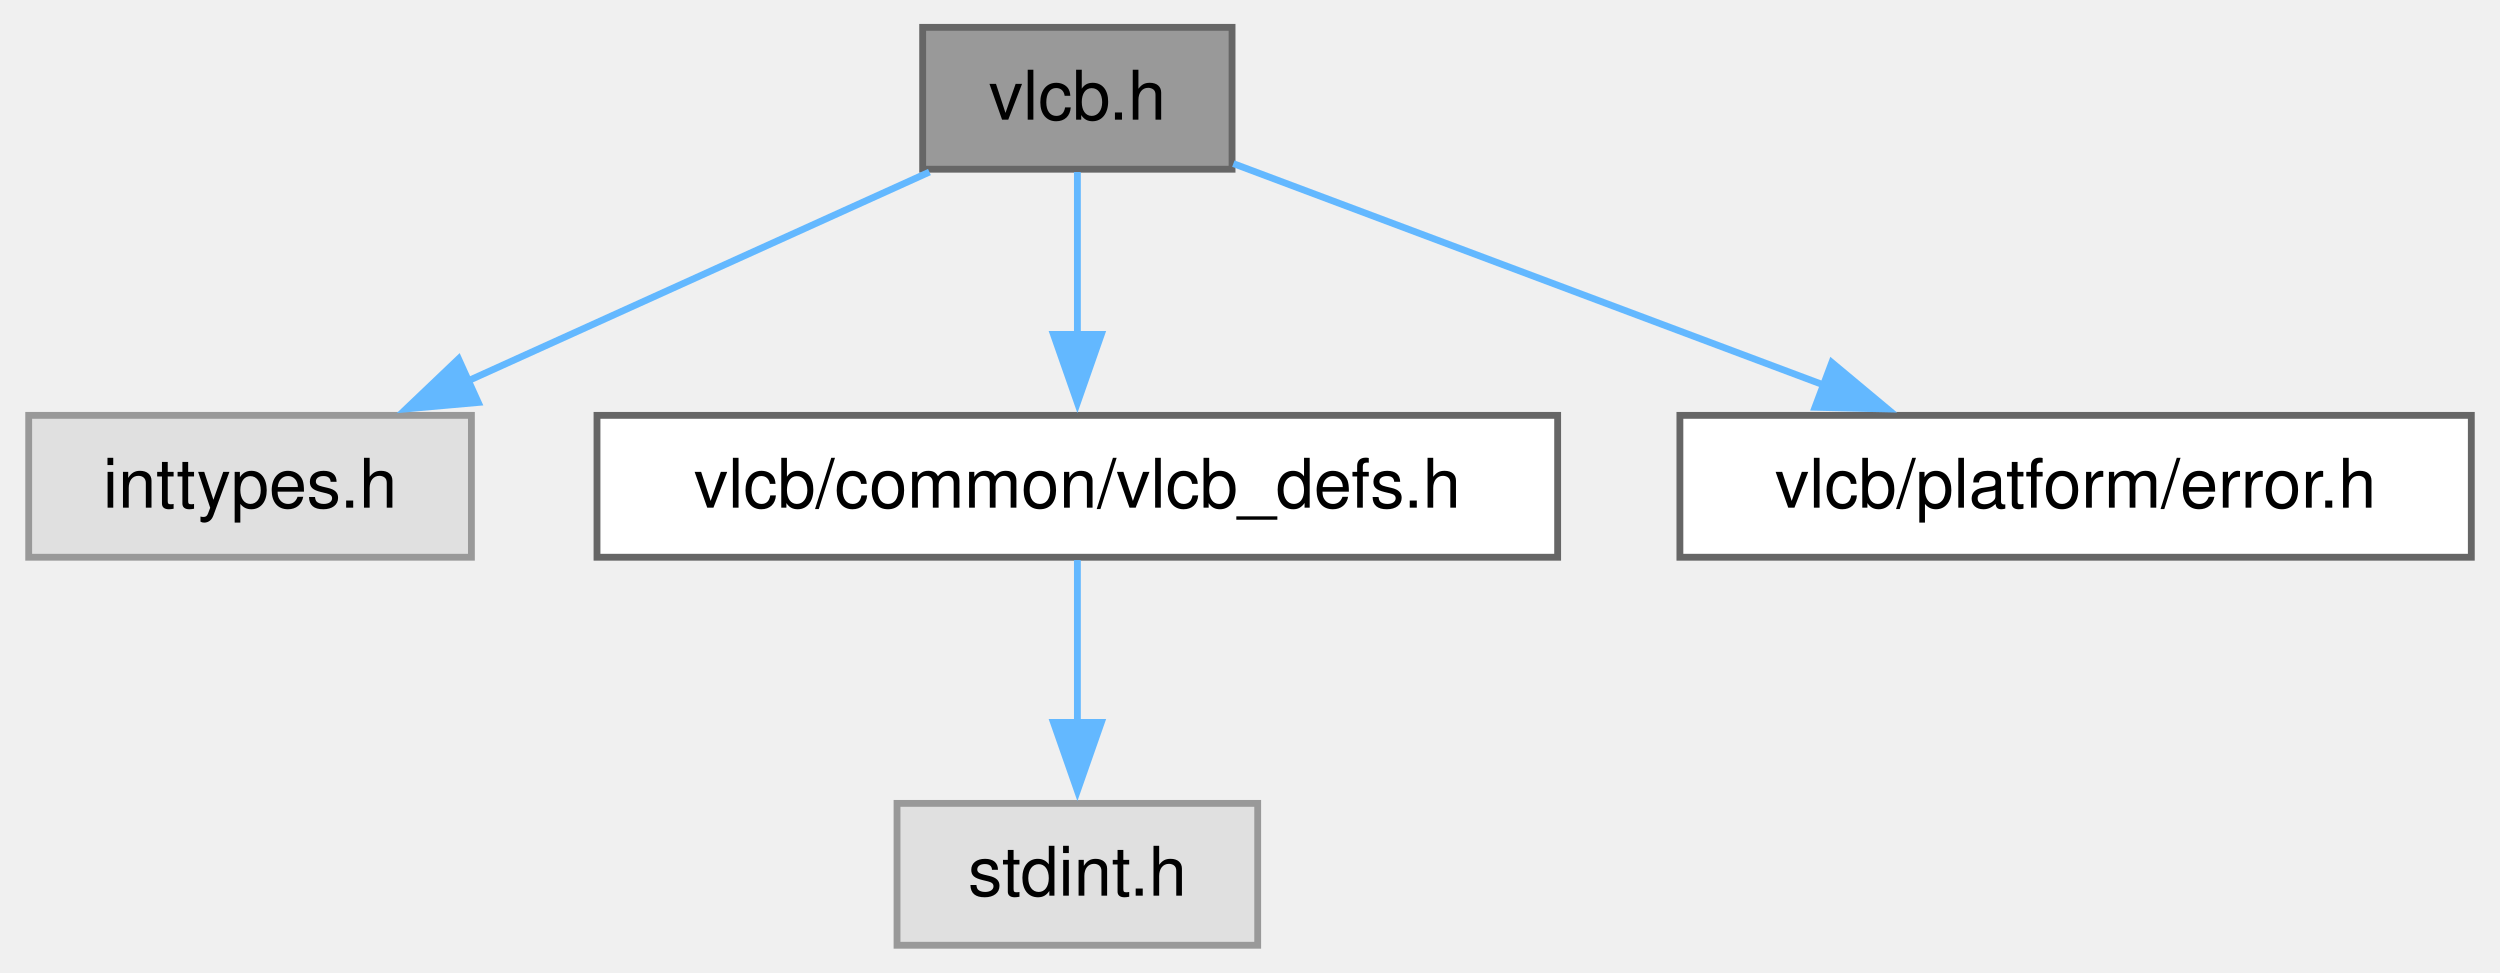
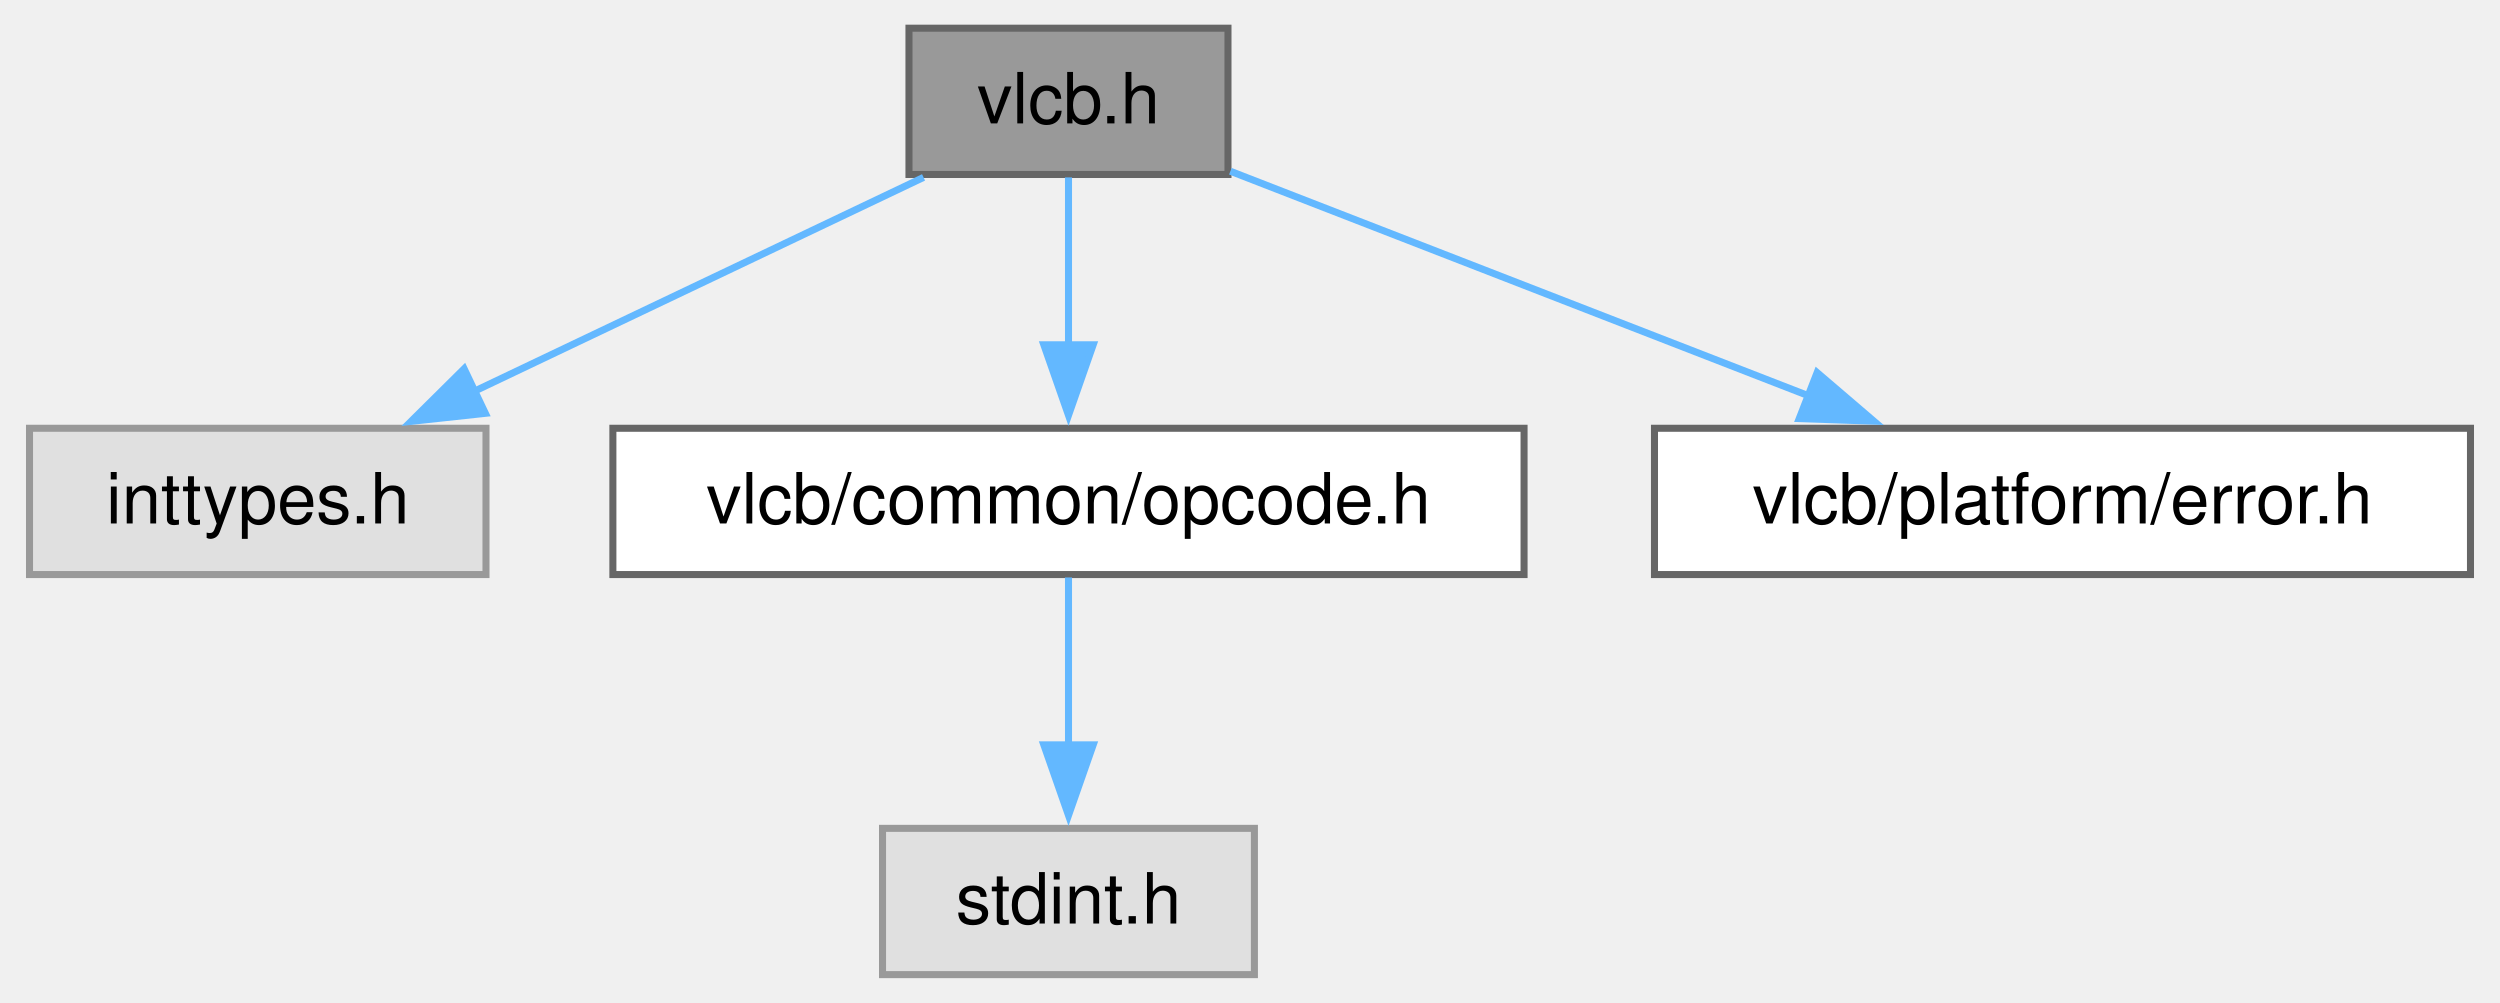
- <svg xmlns="http://www.w3.org/2000/svg" xmlns:xlink="http://www.w3.org/1999/xlink" width="365pt" height="142pt" viewBox="0.00 0.00 365.25 142.25">
+ <svg xmlns="http://www.w3.org/2000/svg" xmlns:xlink="http://www.w3.org/1999/xlink" width="354pt" height="142pt" viewBox="0.00 0.00 354.25 142.25">
  <g id="graph0" class="graph" transform="scale(1 1) rotate(0) translate(4 138.25)">
    <g id="Node000001" class="node">
      <g id="a_Node000001">
        <a xlink:title=" ">
-           <polygon fill="#999999" stroke="#666666" points="176,-134.25 130.75,-134.25 130.75,-113.5 176,-113.5 176,-134.25" />
-           <text text-anchor="middle" x="153.38" y="-120.75" font-family="Helvetica,sans-Serif" font-size="10.00">vlcb.h</text>
+           <polygon fill="#999999" stroke="#666666" points="170,-134.25 124.75,-134.25 124.75,-113.5 170,-113.5 170,-134.25" />
+           <text text-anchor="middle" x="147.38" y="-120.75" font-family="Helvetica,sans-Serif" font-size="10.00">vlcb.h</text>
        </a>
      </g>
    </g>
    <g id="Node000002" class="node">
      <g id="a_Node000002">
        <a xlink:title=" ">
          <polygon fill="#e0e0e0" stroke="#999999" points="64.75,-77.5 0,-77.5 0,-56.75 64.75,-56.75 64.75,-77.5" />
          <text text-anchor="middle" x="32.38" y="-64" font-family="Helvetica,sans-Serif" font-size="10.00">inttypes.h</text>
        </a>
      </g>
    </g>
    <g id="edge1_Node000001_Node000002" class="edge">
      <g id="a_edge1_Node000001_Node000002">
        <a xlink:title=" ">
-           <path fill="none" stroke="#63b8ff" d="M131.74,-113.09C112.9,-104.56 85.34,-92.09 64.02,-82.44" />
-           <polygon fill="#63b8ff" stroke="#63b8ff" points="65.75,-79.39 55.2,-78.45 62.87,-85.76 65.75,-79.39" />
+           <path fill="none" stroke="#63b8ff" d="M126.82,-113.09C109.07,-104.64 83.19,-92.32 63.01,-82.71" />
+           <polygon fill="#63b8ff" stroke="#63b8ff" points="64.66,-79.62 54.12,-78.48 61.65,-85.94 64.66,-79.62" />
        </a>
      </g>
    </g>
    <g id="Node000003" class="node">
      <g id="a_Node000003">
-         <a xlink:href="vlcb__defs_8h.html" target="_top" xlink:title=" ">
-           <polygon fill="white" stroke="#666666" points="223.62,-77.5 83.12,-77.5 83.12,-56.75 223.62,-56.75 223.62,-77.5" />
-           <text text-anchor="middle" x="153.38" y="-64" font-family="Helvetica,sans-Serif" font-size="10.00">vlcb/common/vlcb_defs.h</text>
+         <a xlink:href="opcode_8h.html" target="_top" xlink:title=" ">
+           <polygon fill="white" stroke="#666666" points="212,-77.5 82.75,-77.5 82.75,-56.75 212,-56.75 212,-77.5" />
+           <text text-anchor="middle" x="147.38" y="-64" font-family="Helvetica,sans-Serif" font-size="10.00">vlcb/common/opcode.h</text>
        </a>
      </g>
    </g>
    <g id="edge2_Node000001_Node000003" class="edge">
      <g id="a_edge2_Node000001_Node000003">
        <a xlink:title=" ">
-           <path fill="none" stroke="#63b8ff" d="M153.38,-113.09C153.38,-106.47 153.38,-97.47 153.38,-89.27" />
-           <polygon fill="#63b8ff" stroke="#63b8ff" points="156.88,-89.34 153.38,-79.34 149.88,-89.34 156.88,-89.34" />
+           <path fill="none" stroke="#63b8ff" d="M147.38,-113.09C147.38,-106.47 147.38,-97.47 147.38,-89.27" />
+           <polygon fill="#63b8ff" stroke="#63b8ff" points="150.88,-89.34 147.38,-79.34 143.88,-89.34 150.88,-89.34" />
        </a>
      </g>
    </g>
    <g id="Node000005" class="node">
      <g id="a_Node000005">
        <a xlink:href="error_8h.html" target="_top" xlink:title=" ">
-           <polygon fill="white" stroke="#666666" points="357.25,-77.5 241.5,-77.5 241.5,-56.75 357.25,-56.75 357.25,-77.5" />
-           <text text-anchor="middle" x="299.38" y="-64" font-family="Helvetica,sans-Serif" font-size="10.00">vlcb/platform/error.h</text>
+           <polygon fill="white" stroke="#666666" points="346.25,-77.5 230.5,-77.5 230.5,-56.75 346.25,-56.75 346.25,-77.5" />
+           <text text-anchor="middle" x="288.38" y="-64" font-family="Helvetica,sans-Serif" font-size="10.00">vlcb/platform/error.h</text>
        </a>
      </g>
    </g>
    <g id="edge4_Node000001_Node000005" class="edge">
      <g id="a_edge4_Node000001_Node000005">
        <a xlink:title=" ">
-           <path fill="none" stroke="#63b8ff" d="M176.19,-114.32C199.31,-105.65 235.45,-92.1 262.61,-81.91" />
-           <polygon fill="#63b8ff" stroke="#63b8ff" points="263.72,-85.23 271.86,-78.44 261.26,-78.68 263.72,-85.23" />
+           <path fill="none" stroke="#63b8ff" d="M170.34,-113.96C192.6,-105.31 226.7,-92.08 252.53,-82.04" />
+           <polygon fill="#63b8ff" stroke="#63b8ff" points="253.57,-85.4 261.62,-78.51 251.03,-78.87 253.57,-85.4" />
        </a>
      </g>
    </g>
    <g id="Node000004" class="node">
      <g id="a_Node000004">
        <a xlink:title=" ">
-           <polygon fill="#e0e0e0" stroke="#999999" points="179.75,-20.75 127,-20.75 127,0 179.75,0 179.75,-20.75" />
-           <text text-anchor="middle" x="153.38" y="-7.25" font-family="Helvetica,sans-Serif" font-size="10.00">stdint.h</text>
+           <polygon fill="#e0e0e0" stroke="#999999" points="173.75,-20.75 121,-20.75 121,0 173.75,0 173.75,-20.75" />
+           <text text-anchor="middle" x="147.38" y="-7.25" font-family="Helvetica,sans-Serif" font-size="10.00">stdint.h</text>
        </a>
      </g>
    </g>
    <g id="edge3_Node000003_Node000004" class="edge">
      <g id="a_edge3_Node000003_Node000004">
        <a xlink:title=" ">
-           <path fill="none" stroke="#63b8ff" d="M153.38,-56.34C153.38,-49.72 153.38,-40.72 153.38,-32.52" />
-           <polygon fill="#63b8ff" stroke="#63b8ff" points="156.88,-32.59 153.38,-22.59 149.88,-32.59 156.88,-32.59" />
+           <path fill="none" stroke="#63b8ff" d="M147.38,-56.34C147.38,-49.72 147.38,-40.72 147.38,-32.52" />
+           <polygon fill="#63b8ff" stroke="#63b8ff" points="150.88,-32.59 147.38,-22.59 143.88,-32.59 150.88,-32.59" />
        </a>
      </g>
    </g>
  </g>
</svg>
